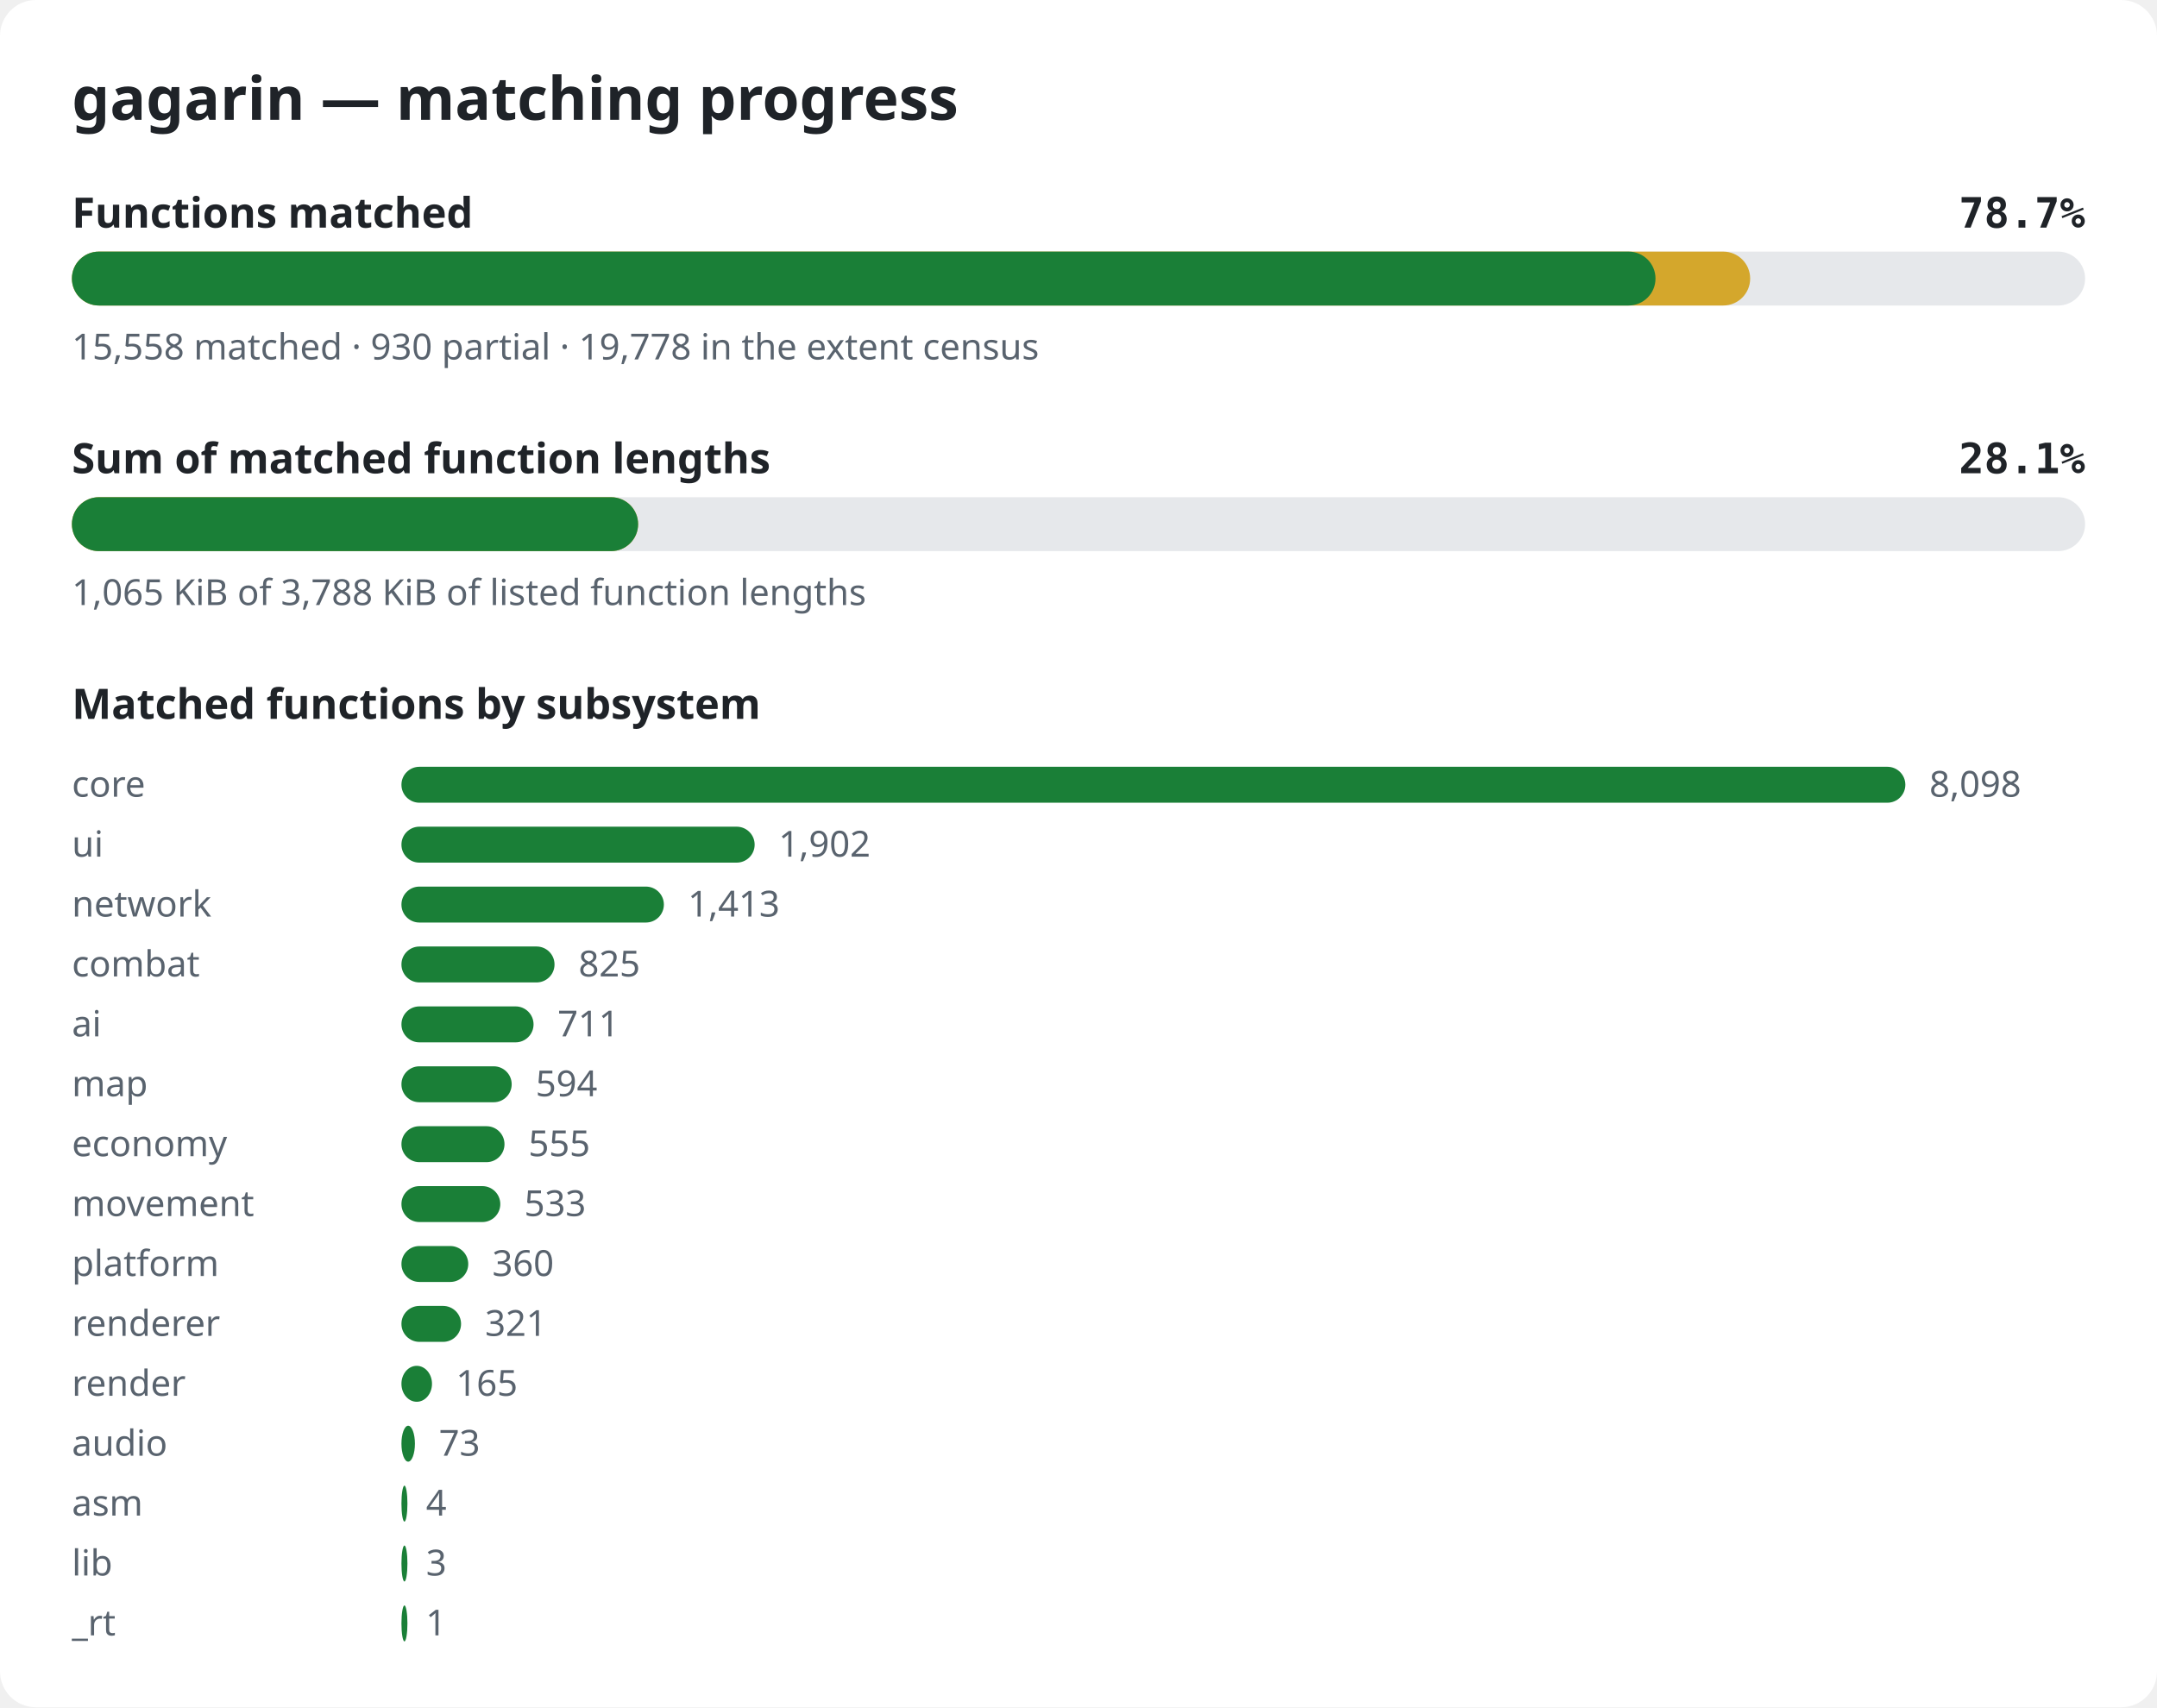
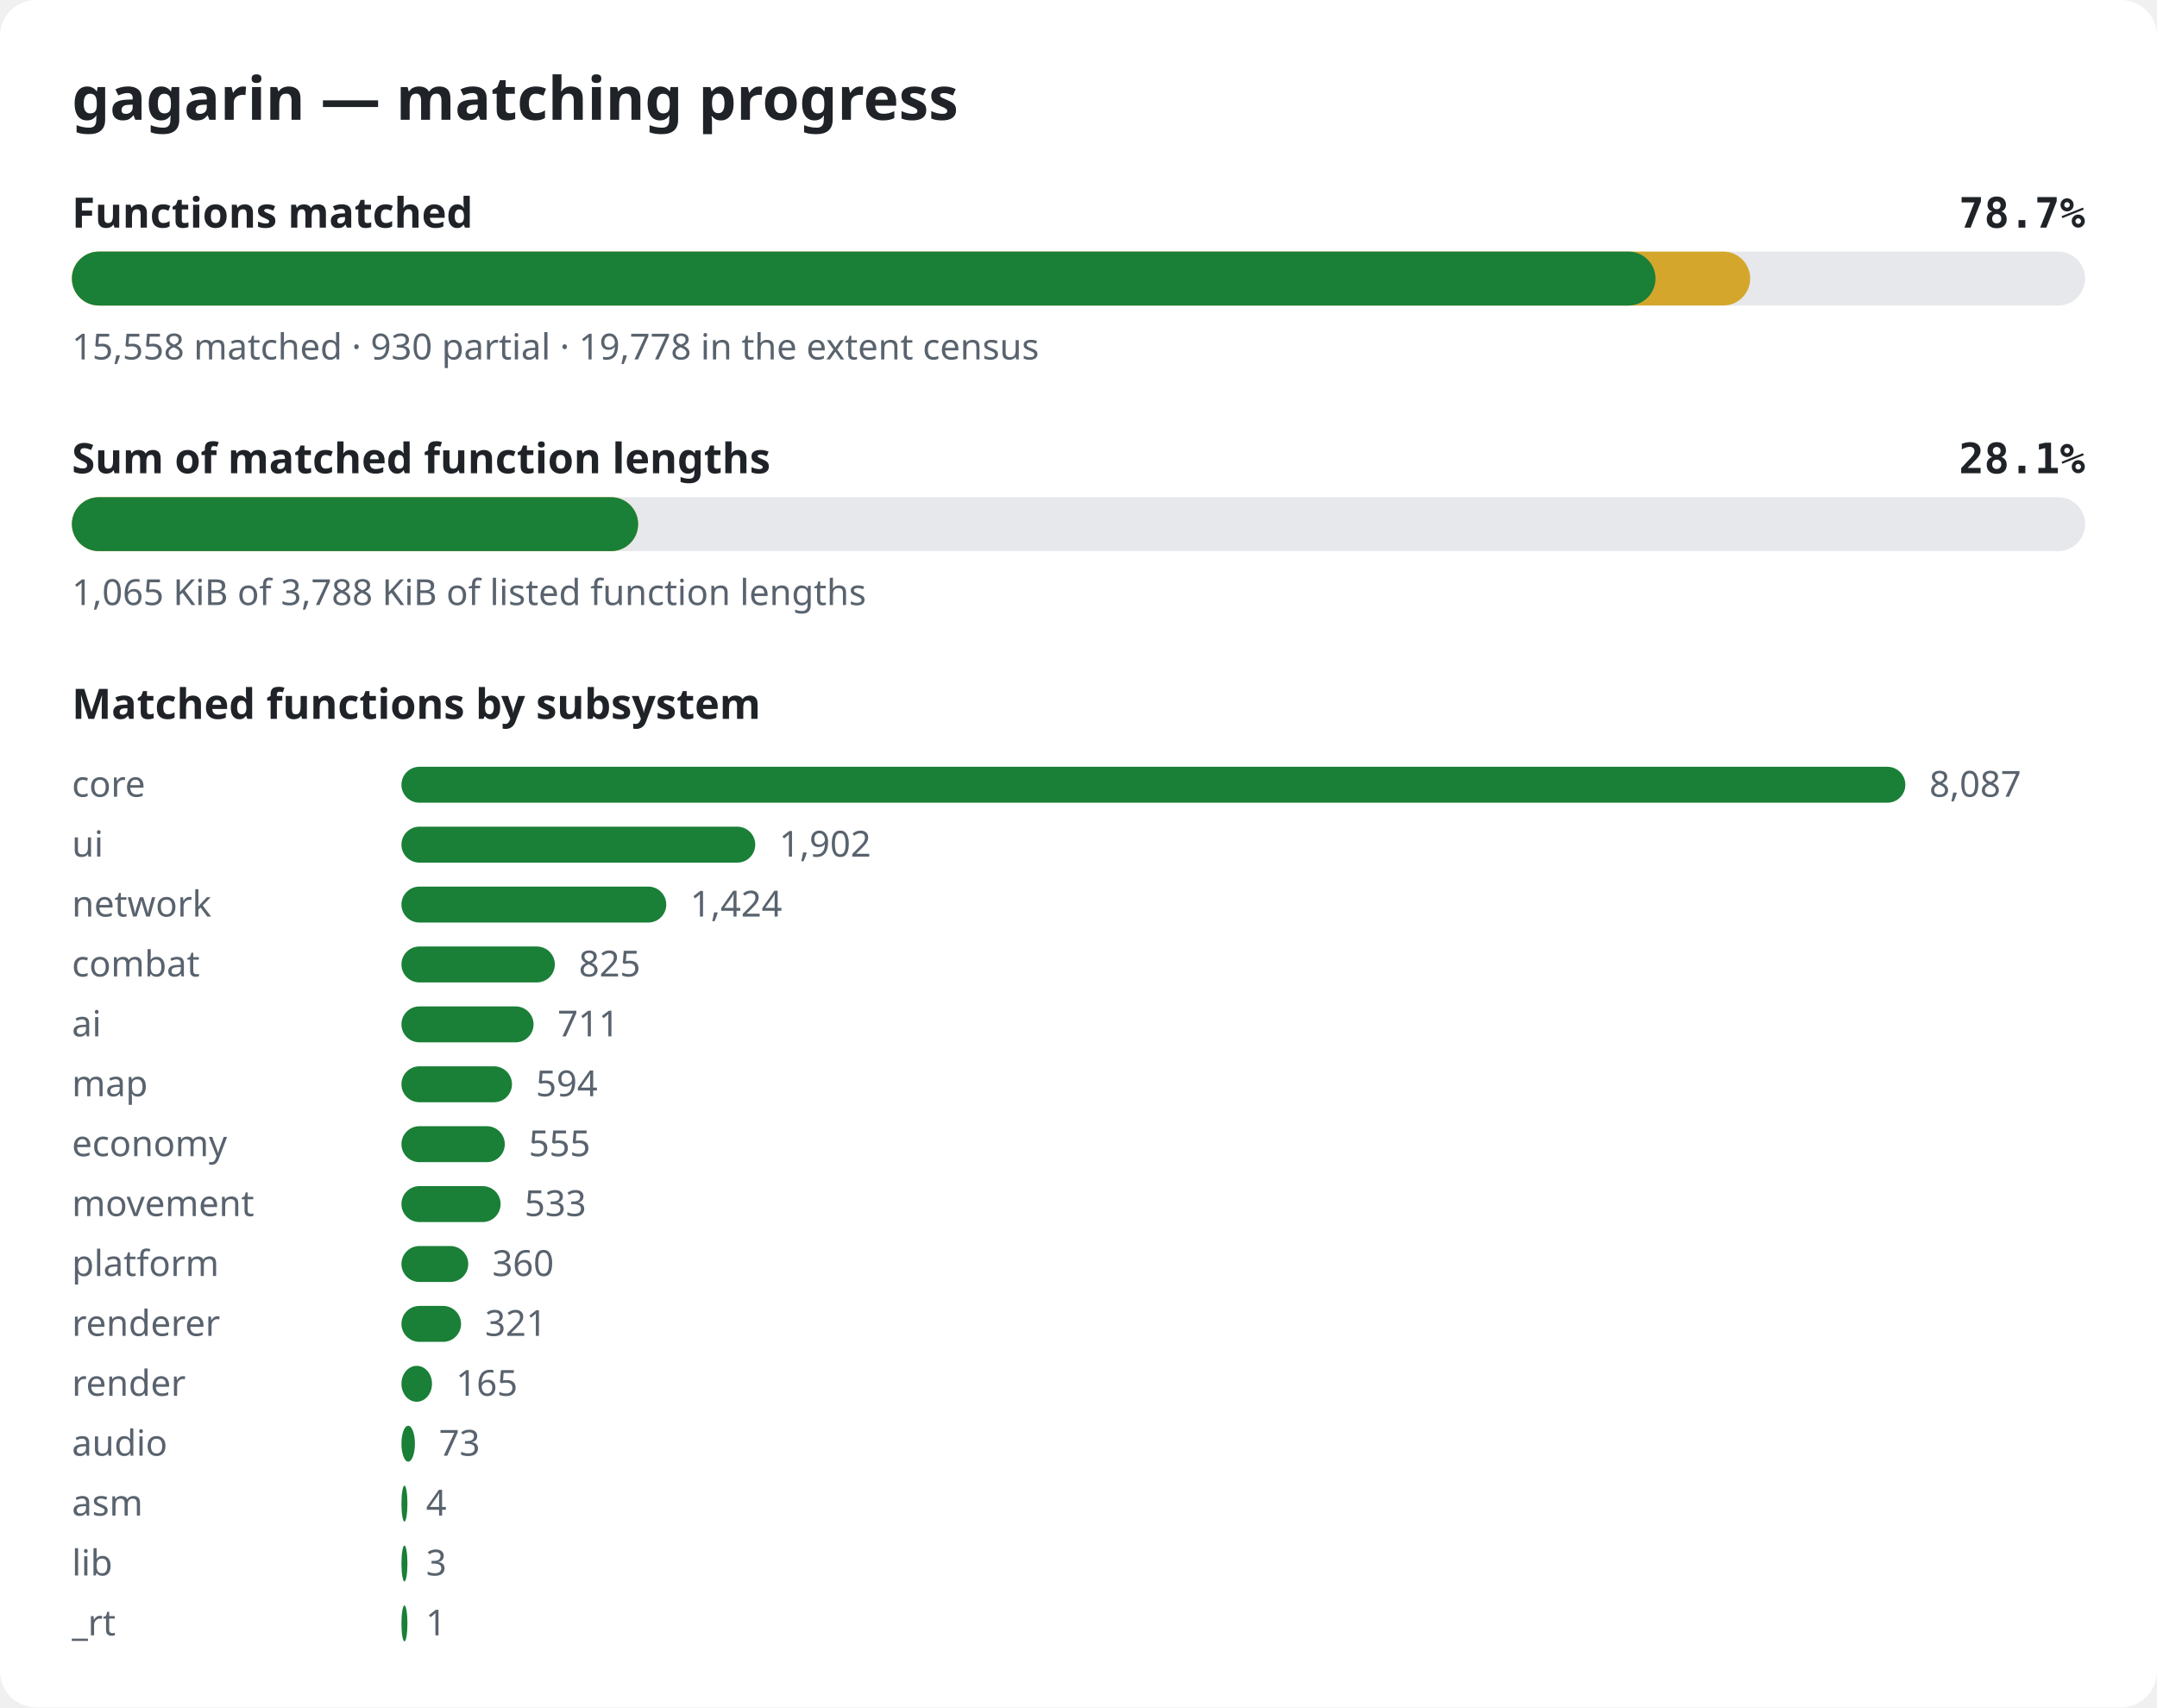
<svg xmlns="http://www.w3.org/2000/svg" width="720" height="570" viewBox="0 0 720 570" role="img" aria-label="gagarin matching progress">
  <style>.bg{fill:#ffffff}.title{font:600 20px sans-serif;fill:#1f2328}.label{font:600 14px sans-serif;fill:#1f2328}.pct{font:600 14px monospace;fill:#1f2328}.note{font:12px sans-serif;fill:#59636e}.track{fill:#e6e8eb}.done{fill:#1a7f37}.partial{fill:#d4a72c}@media (prefers-color-scheme: dark){.bg{fill:#0d1117}.title,.label,.pct{fill:#e6edf3}.note{fill:#9198a1}.track{fill:#262c36}.done{fill:#3fb950}.partial{fill:#d29922}}</style>
  <rect width="720" height="570" rx="12" class="bg" />
  <text x="24" y="40" class="title">gagarin — matching progress</text>
  <text x="24" y="76" class="label">Functions matched</text>
  <text x="696" y="76" class="pct" text-anchor="end">78.7%</text>
  <rect x="24" y="84" width="672" height="18" rx="9" class="track" />
  <rect x="24" y="84" width="560.2" height="18" rx="9" class="partial" />
  <rect x="24" y="84" width="528.6" height="18" rx="9" class="done" />
  <text x="24" y="120" class="note">15,558 matched · 930 partial · 19,778 in the extent census</text>
  <text x="24" y="158" class="label">Sum of matched function lengths</text>
  <text x="696" y="158" class="pct" text-anchor="end">28.1%</text>
  <rect x="24" y="166" width="672" height="18" rx="9" class="track" />
  <rect x="24" y="166" width="189.0" height="18" rx="9" class="partial" />
  <rect x="24" y="166" width="189.0" height="18" rx="9" class="done" />
  <text x="24" y="202" class="note">1,065 KiB of 3,788 KiB of listed function lengths</text>
  <text x="24" y="240" class="label">Matched functions by subsystem</text>
  <text x="24" y="266" class="note">core</text>
  <rect x="134" y="256" width="502.0" height="12" rx="6" class="done" />
-   <text x="644.0" y="266" class="note">8,098</text>
+   <text x="644.0" y="266" class="note">8,087</text>
  <text x="24" y="286" class="note">ui</text>
-   <rect x="134" y="276" width="117.9" height="12" rx="6" class="done" />
-   <text x="259.9" y="286" class="note">1,902</text>
+   <rect x="134" y="276" width="118.1" height="12" rx="6" class="done" />
+   <text x="260.1" y="286" class="note">1,902</text>
  <text x="24" y="306" class="note">network</text>
-   <rect x="134" y="296" width="87.6" height="12" rx="6" class="done" />
-   <text x="229.6" y="306" class="note">1,413</text>
+   <rect x="134" y="296" width="88.4" height="12" rx="6" class="done" />
+   <text x="230.4" y="306" class="note">1,424</text>
  <text x="24" y="326" class="note">combat</text>
-   <rect x="134" y="316" width="51.1" height="12" rx="6" class="done" />
-   <text x="193.1" y="326" class="note">825</text>
+   <rect x="134" y="316" width="51.2" height="12" rx="6" class="done" />
+   <text x="193.2" y="326" class="note">825</text>
  <text x="24" y="346" class="note">ai</text>
  <rect x="134" y="336" width="44.1" height="12" rx="6" class="done" />
  <text x="186.1" y="346" class="note">711</text>
  <text x="24" y="366" class="note">map</text>
-   <rect x="134" y="356" width="36.8" height="12" rx="6" class="done" />
-   <text x="178.8" y="366" class="note">594</text>
+   <rect x="134" y="356" width="36.9" height="12" rx="6" class="done" />
+   <text x="178.9" y="366" class="note">594</text>
  <text x="24" y="386" class="note">economy</text>
-   <rect x="134" y="376" width="34.4" height="12" rx="6" class="done" />
-   <text x="176.4" y="386" class="note">555</text>
+   <rect x="134" y="376" width="34.5" height="12" rx="6" class="done" />
+   <text x="176.5" y="386" class="note">555</text>
  <text x="24" y="406" class="note">movement</text>
-   <rect x="134" y="396" width="33.0" height="12" rx="6" class="done" />
-   <text x="175.0" y="406" class="note">533</text>
+   <rect x="134" y="396" width="33.1" height="12" rx="6" class="done" />
+   <text x="175.1" y="406" class="note">533</text>
  <text x="24" y="426" class="note">platform</text>
  <rect x="134" y="416" width="22.3" height="12" rx="6" class="done" />
  <text x="164.3" y="426" class="note">360</text>
  <text x="24" y="446" class="note">renderer</text>
  <rect x="134" y="436" width="19.9" height="12" rx="6" class="done" />
  <text x="161.9" y="446" class="note">321</text>
  <text x="24" y="466" class="note">render</text>
  <rect x="134" y="456" width="10.2" height="12" rx="6" class="done" />
  <text x="152.2" y="466" class="note">165</text>
  <text x="24" y="486" class="note">audio</text>
  <rect x="134" y="476" width="4.5" height="12" rx="6" class="done" />
  <text x="146.5" y="486" class="note">73</text>
  <text x="24" y="506" class="note">asm</text>
  <rect x="134" y="496" width="2.0" height="12" rx="6" class="done" />
  <text x="142.2" y="506" class="note">4</text>
  <text x="24" y="526" class="note">lib</text>
  <rect x="134" y="516" width="2.0" height="12" rx="6" class="done" />
  <text x="142.2" y="526" class="note">3</text>
  <text x="24" y="546" class="note">_rt</text>
  <rect x="134" y="536" width="2.0" height="12" rx="6" class="done" />
  <text x="142.1" y="546" class="note">1</text>
</svg>
